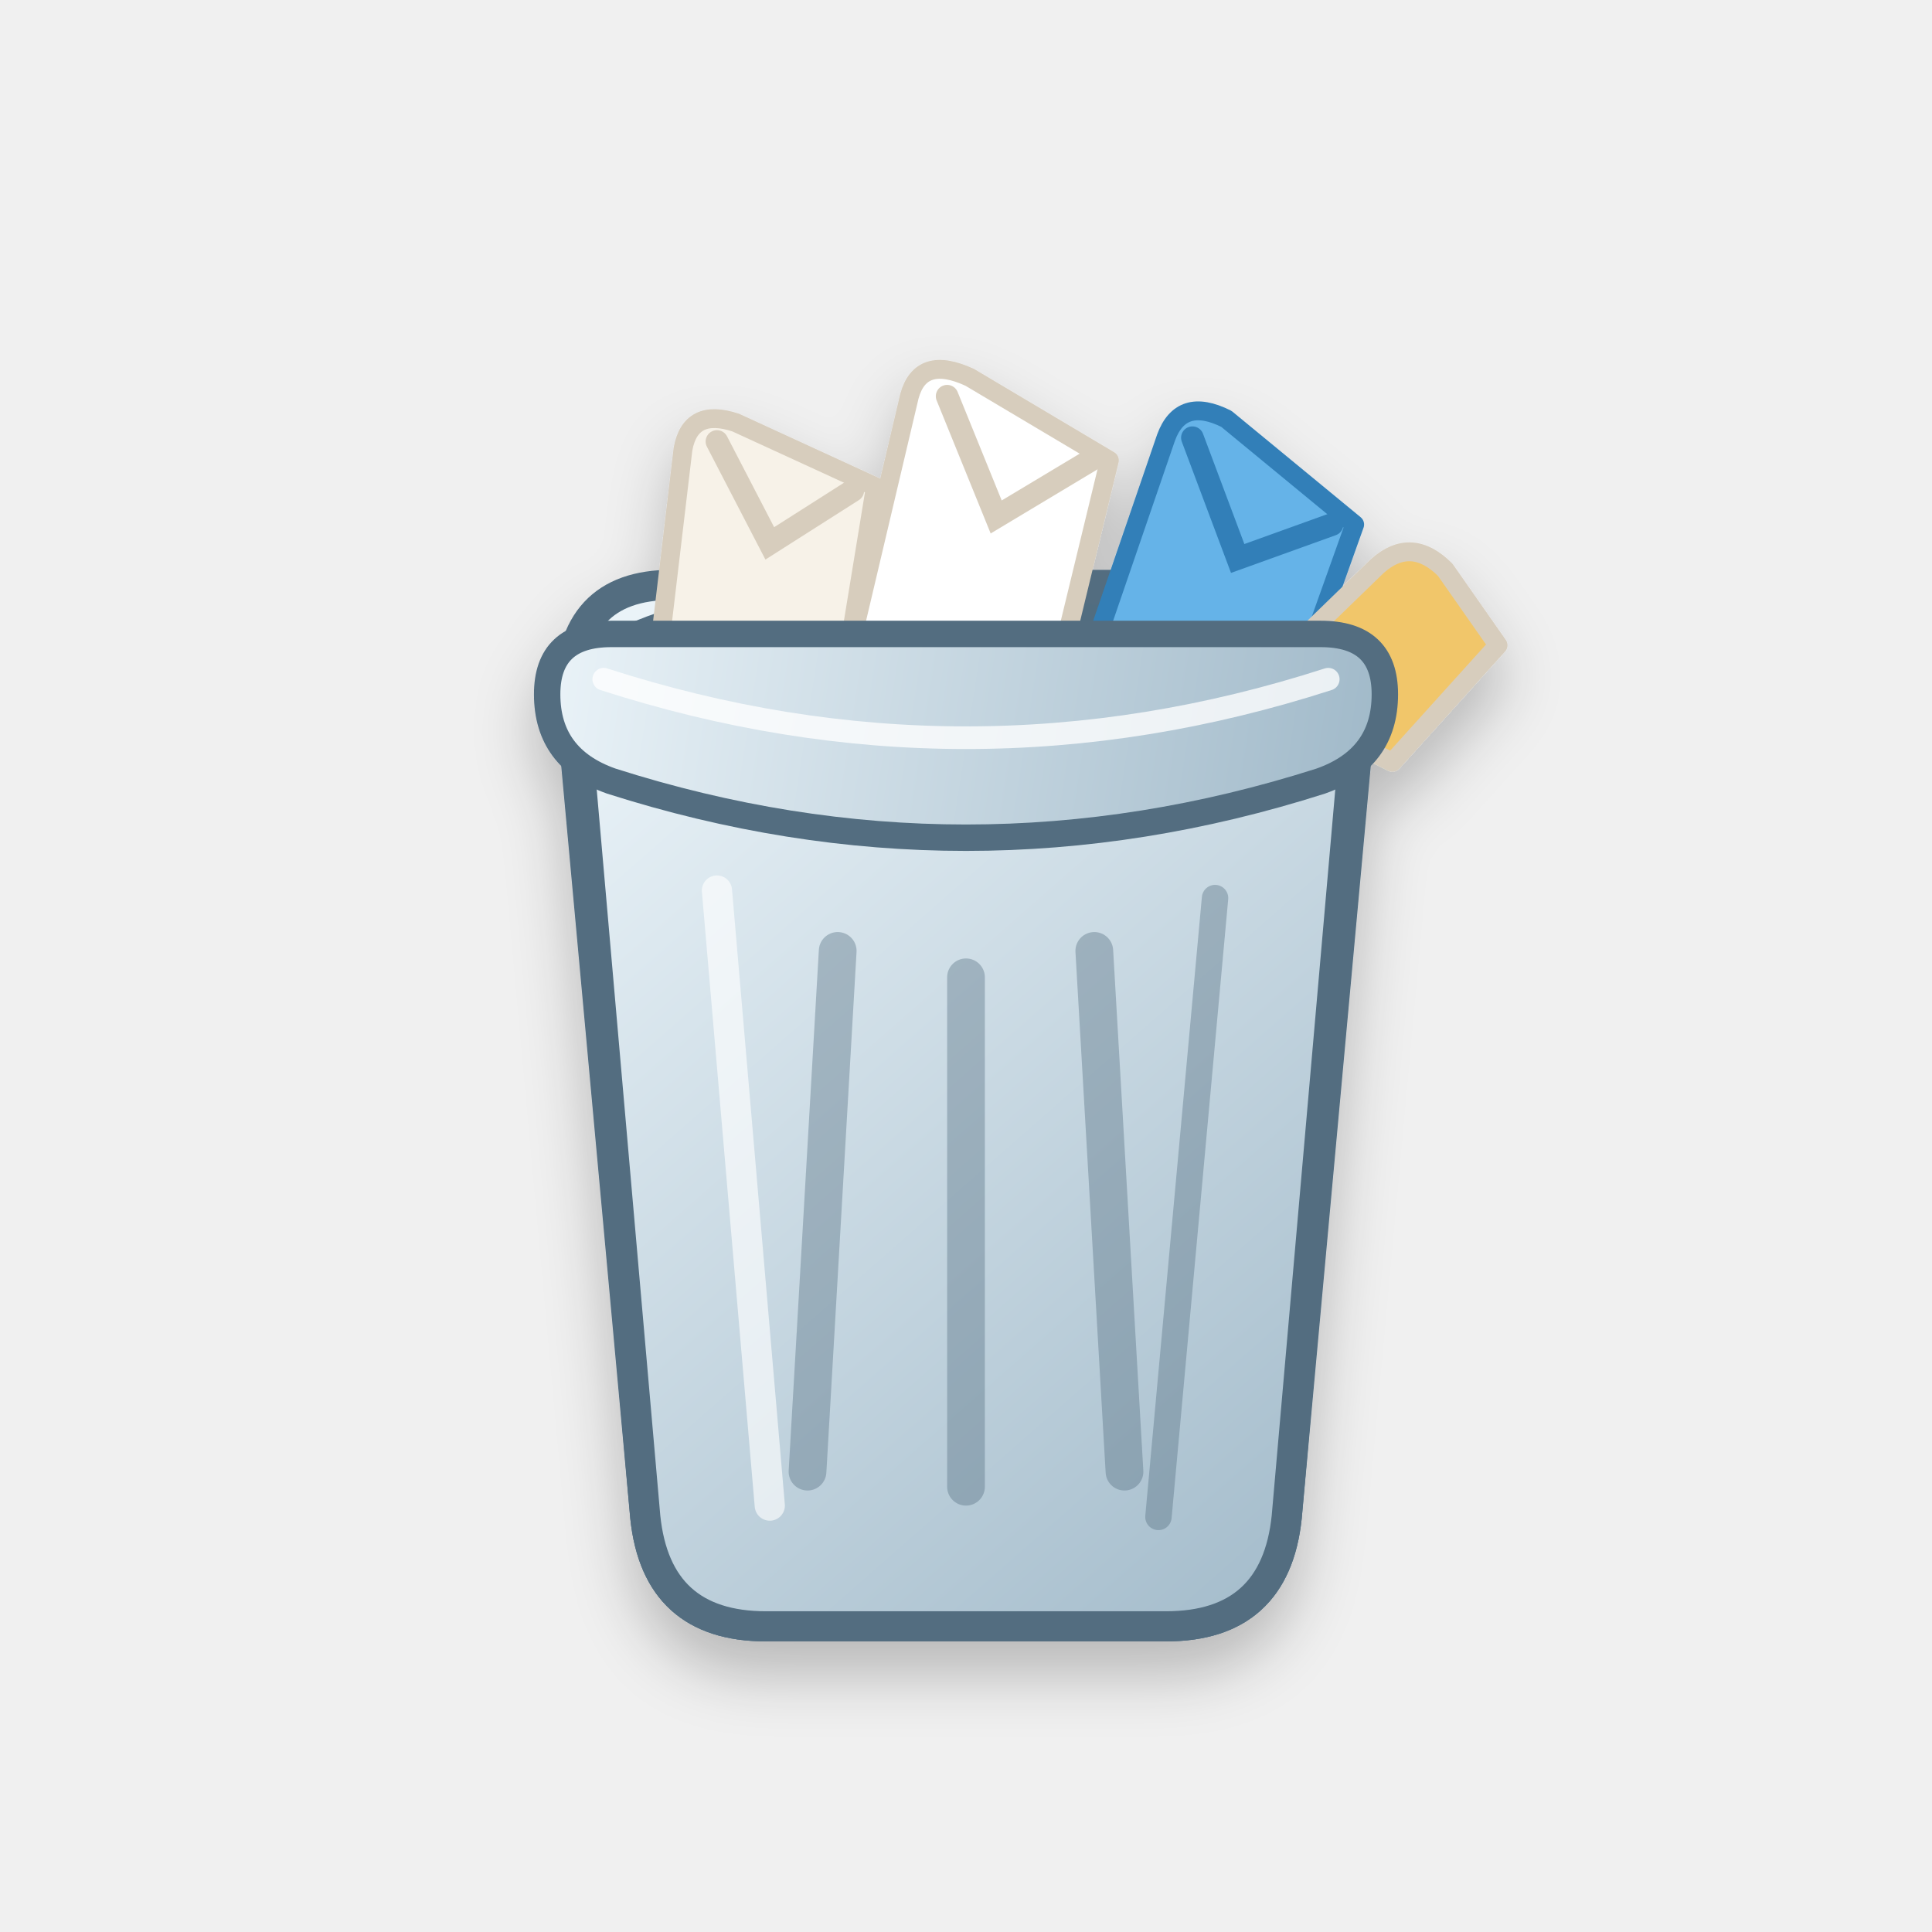
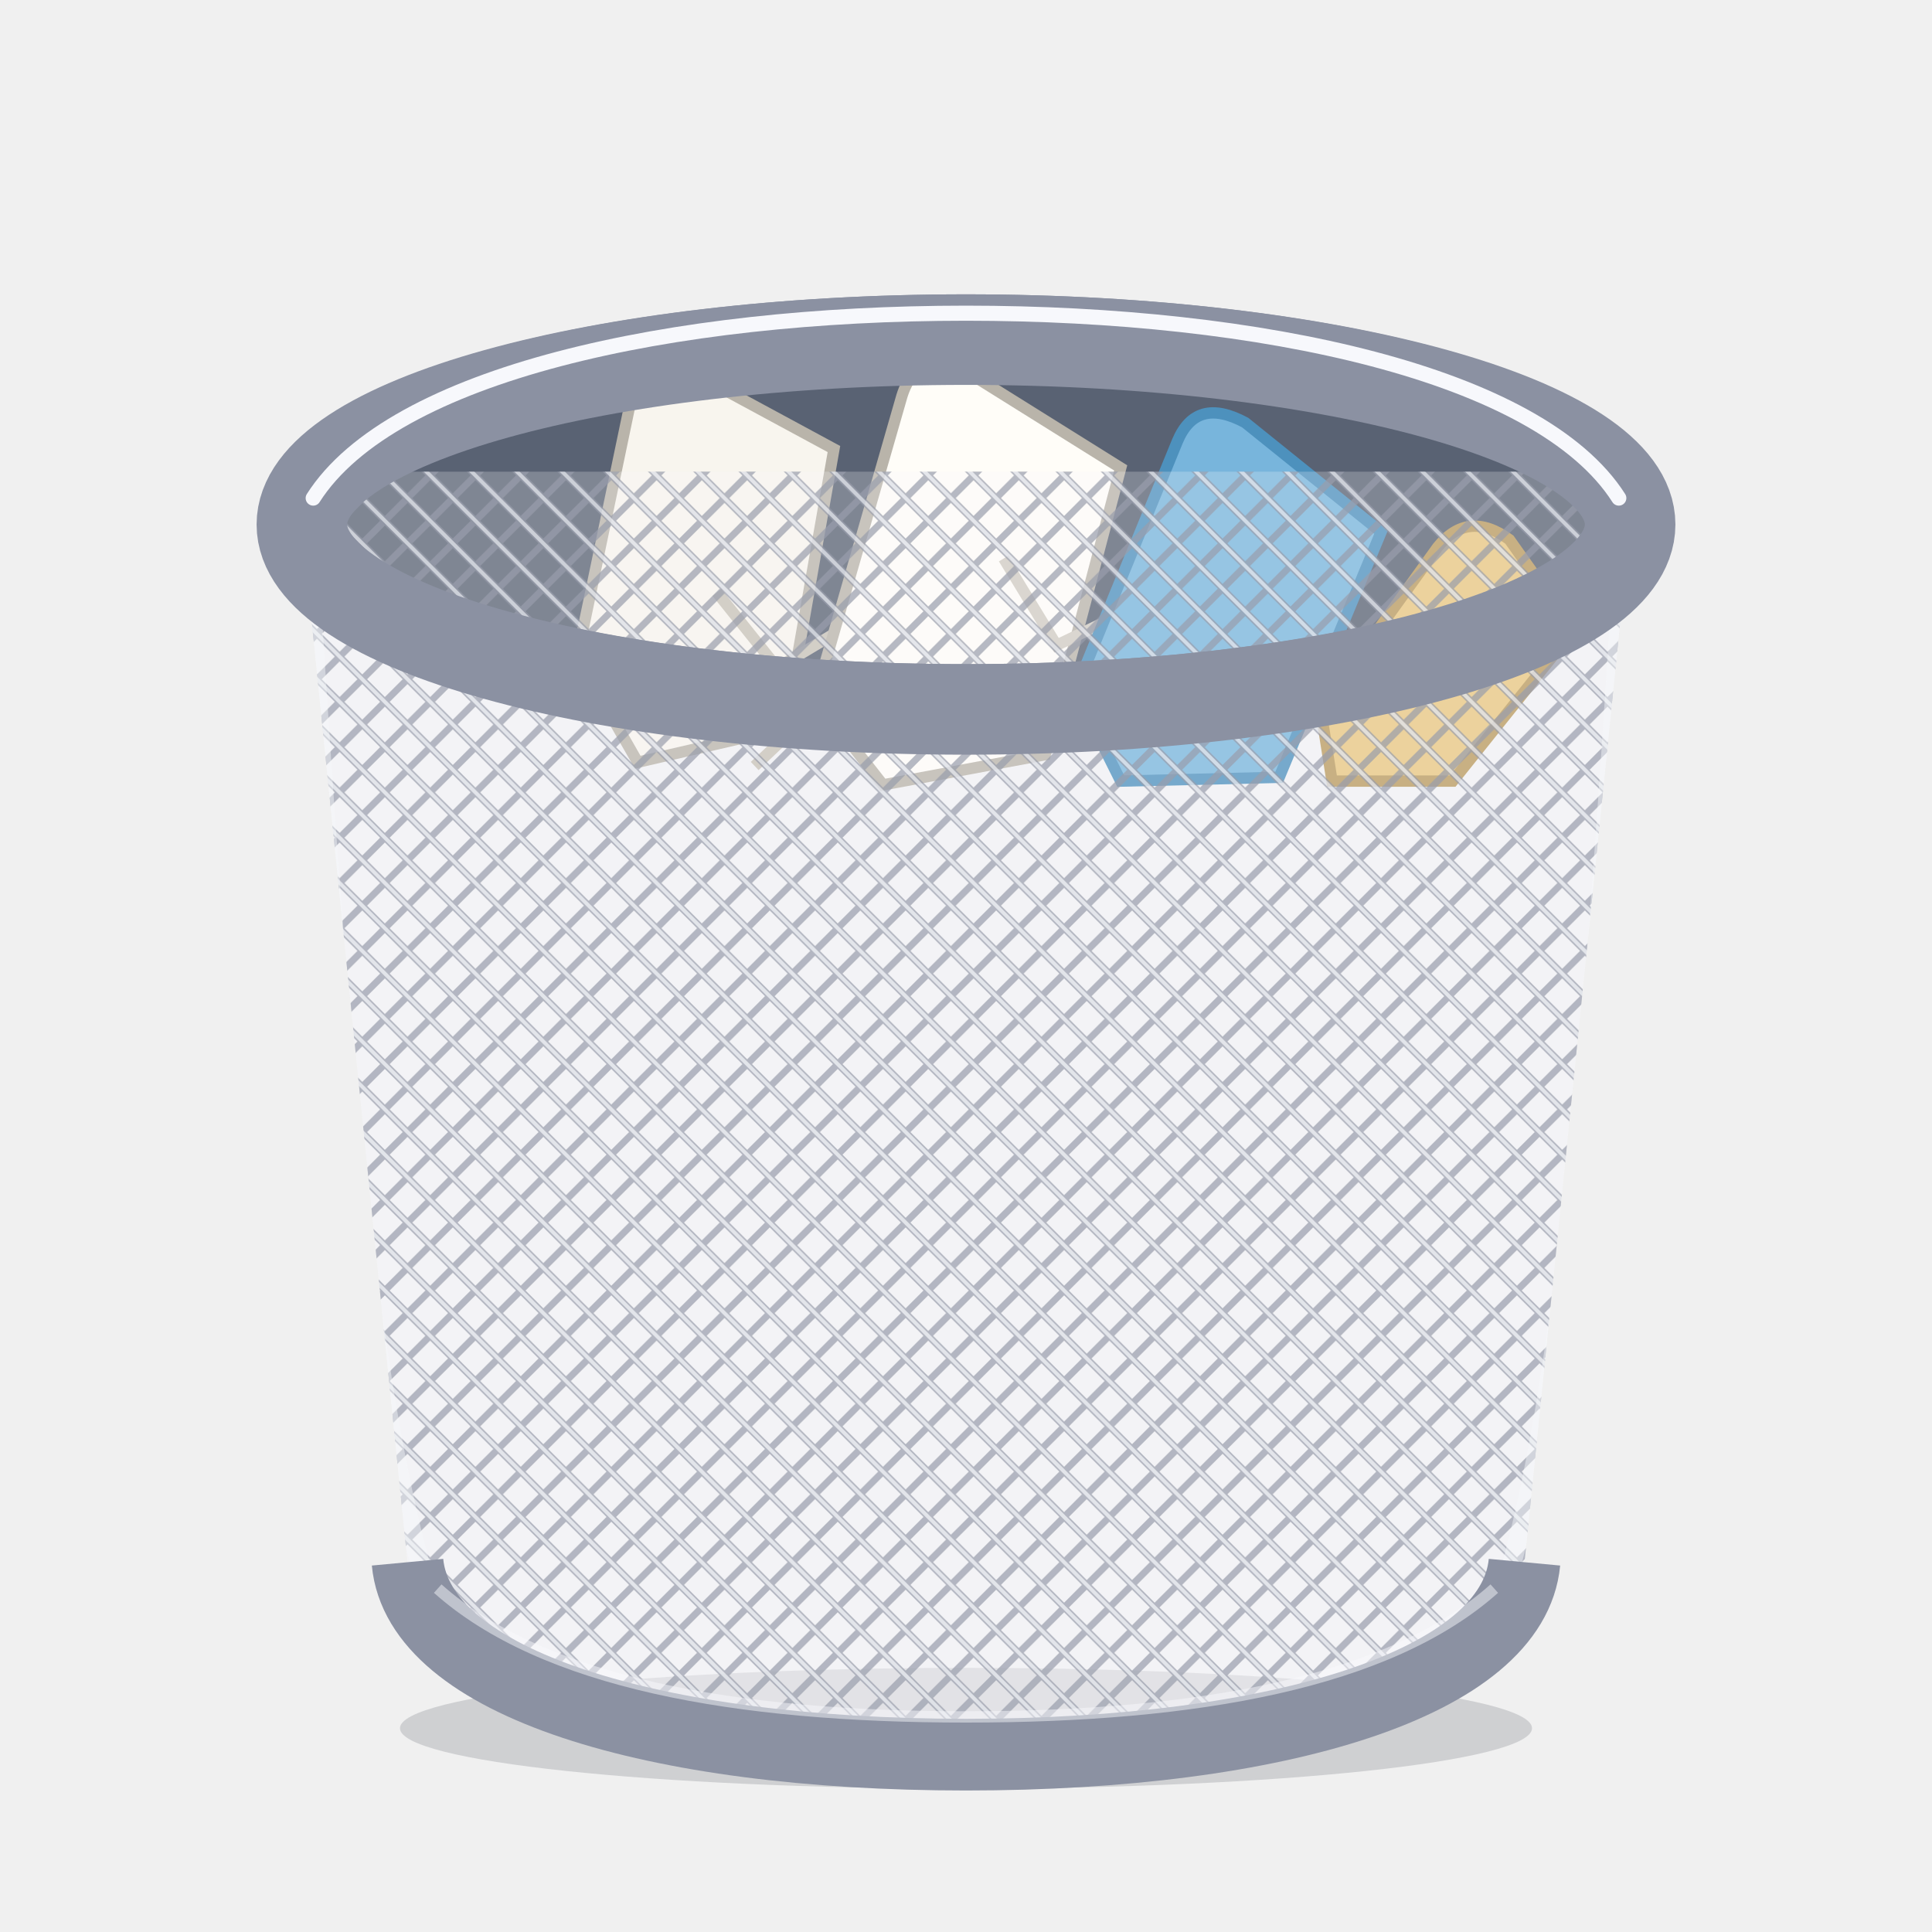
<svg xmlns="http://www.w3.org/2000/svg" width="256" height="256" viewBox="0 0 512 512" role="img" aria-labelledby="title desc">
  <defs>
-     <linearGradient id="binBody" x1="150" y1="190" x2="365" y2="435" gradientUnits="userSpaceOnUse">
-       <stop stop-color="#EAF3F8" />
-       <stop offset="1" stop-color="#9FB8C8" />
+     <linearGradient id="metal" x1="80" y1="90" x2="430" y2="460">
+       <stop stop-color="#F7F8FC" stop-opacity=".8" />
+       <stop offset=".35" stop-color="#8B91A2" stop-opacity=".45" />
+       <stop offset=".75" stop-color="#7B8192" stop-opacity=".35" />
+       <stop offset="1" stop-color="#F7F8FC" stop-opacity=".7" />
    </linearGradient>
-     <linearGradient id="inner" x1="180" y1="160" x2="330" y2="250" gradientUnits="userSpaceOnUse">
-       <stop stop-color="#506D80" />
-       <stop offset="1" stop-color="#526D80" />
+     <linearGradient id="rim" x1="80" y1="90" x2="430" y2="180">
+       <stop stop-color="#8B91A2" />
+       <stop offset=".2" stop-color="#F7F8FC" />
+       <stop offset=".5" stop-color="#7B8192" />
+       <stop offset=".8" stop-color="#F7F8FC" />
+       <stop offset="1" stop-color="#8B91A2" />
    </linearGradient>
-     <linearGradient id="rim" x1="145" y1="170" x2="370" y2="205" gradientUnits="userSpaceOnUse">
-       <stop stop-color="#EAF3F8" />
-       <stop offset="1" stop-color="#9FB8C8" />
+     <linearGradient id="inside" x1="160" y1="100" x2="350" y2="200">
+       <stop stop-color="#596273" />
+       <stop offset="1" stop-color="#424B5D" />
    </linearGradient>
-     <filter id="shadow" x="-30%" y="-25%" width="160%" height="175%">
-       <feGaussianBlur in="SourceAlpha" stdDeviation="8" />
-       <feOffset dy="9" />
-       <feComponentTransfer>
-         <feFuncA type="linear" slope=".23" />
-       </feComponentTransfer>
-       <feMerge>
-         <feMergeNode />
-         <feMergeNode in="SourceGraphic" />
-       </feMerge>
-     </filter>
-     <clipPath id="opening">
-       <ellipse cx="256" cy="184" rx="104" ry="29" />
+     <pattern id="mesh" width="12" height="12" patternUnits="userSpaceOnUse">
+       <path d="M-6 6L6 -6M0 12L12 0M6 18L18 6M-6 6L6 18M0 0L12 12M6 -6L18 6" fill="none" stroke="#7B8192" stroke-width="1.8" stroke-opacity=".82" />
+       <path d="M-6 6L6 18M0 0L12 12M6 -6L18 6" fill="none" stroke="#F7F8FC" stroke-width="1" stroke-opacity=".7" />
+     </pattern>
+     <clipPath id="body">
+       <path d="M80 139C83 112 155 91 256 91S429 112 432 139L404 414C401 446 339 465 256 465S111 446 108 414Z" />
    </clipPath>
  </defs>
-   <g filter="url(#shadow)">
-     <path d="M151 184Q151 155 178 155H334Q361 155 361 184L341 402Q338 431 309 431H203Q174 431 171 402Z" fill="url(#binBody)" stroke="#526D80" stroke-width="8" stroke-linejoin="round" />
-     <ellipse cx="256" cy="184" rx="104" ry="29" fill="url(#inner)" stroke="#526D80" stroke-width="7" />
-     <g>
-       <path d="M174 178L181 119Q183 108 195 112L232 129L222 190Z" fill="#F7F2E8" stroke="#D7CDBD" stroke-width="5" stroke-linejoin="round" />
-       <path d="M190 117L204 144L226 130" fill="none" stroke="#D7CDBD" stroke-width="6" stroke-linecap="round" />
-       <path d="M224 177L241 105Q244 94 257 100L294 122L278 188Z" fill="#FFFFFF" stroke="#D7CDBD" stroke-width="5" stroke-linejoin="round" />
-       <path d="M251 105L264 137L289 122" fill="none" stroke="#D7CDBD" stroke-width="6" stroke-linecap="round" />
-       <path d="M286 183L309 116Q313 105 325 111L359 139L339 195Z" fill="#65B3E8" stroke="#317FB8" stroke-width="5" stroke-linejoin="round" />
-       <path d="M316 116L328 148L353 139" fill="none" stroke="#317FB8" stroke-width="6" stroke-linecap="round" />
-       <path d="M331 183L365 150Q374 142 383 151L397 171L369 202Z" fill="#F1C66B" stroke="#D7CDBD" stroke-width="5" stroke-linejoin="round" />
-     </g>
-     <path d="M152 185Q256 224 360 185L341 402Q338 431 309 431H203Q174 431 171 402Z" fill="url(#binBody)" stroke="#526D80" stroke-width="8" stroke-linejoin="round" />
-     <path d="M174 207Q256 237 338 207" fill="none" stroke="#FFFFFF" stroke-opacity=".52" stroke-width="6" stroke-linecap="round" />
-     <path d="M190 236L204 399" stroke="#FFFFFF" stroke-opacity=".62" stroke-width="8" stroke-linecap="round" />
-     <path d="M322 238L307 402" stroke="#526D80" stroke-opacity=".38" stroke-width="7" stroke-linecap="round" />
-     <path d="M222 252L214 390M256 259V394M290 252L298 390" stroke="#526D80" stroke-opacity=".38" stroke-width="10" stroke-linecap="round" />
-     <path d="M145 184Q145 168 162 168H350Q367 168 367 184Q367 201 350 207Q256 237 162 207Q145 201 145 184Z" fill="url(#rim)" stroke="#526D80" stroke-width="7" />
-     <path d="M160 180Q256 211 352 180" fill="none" stroke="#FFFFFF" stroke-opacity=".78" stroke-width="6" stroke-linecap="round" />
+   <ellipse cx="256" cy="458" rx="150" ry="16" fill="#111827" opacity=".15" />
+   <path d="M80 139C83 112 155 91 256 91S429 112 432 139L404 414C401 446 339 465 256 465S111 446 108 414Z" fill="url(#metal)" opacity=".4" />
+   <ellipse cx="256" cy="139" rx="176" ry="49" fill="url(#inside)" />
+   <g>
+     <path d="M153 174l14-67q3-12 17-8l37 20-13 74-39 9z" fill="#F8F5EE" stroke="#B9B4AA" stroke-width="3" />
+     <path d="M190 157l16 20 25-15M200 203l18-17" fill="none" stroke="#C8C2B7" stroke-width="3" />
+     <path d="M216 185l23-80q4-13 18-6l40 25-20 76-43 8z" fill="#FFFDF8" stroke="#B9B4AA" stroke-width="3" />
+     <path d="M266 148l14 23 25-12" fill="none" stroke="#D1CCC2" stroke-width="3" />
+     <path d="M285 183l27-66q5-12 18-5l36 29-27 65-42 1z" fill="#78B5DC" stroke="#4D91BD" stroke-width="3" />
+     <path d="M350 188l31-43q8-10 19-2l17 24-32 40-32 0z" fill="#E8C77F" stroke="#B99A5D" stroke-width="3" />
  </g>
+   <g clip-path="url(#body)">
+     <rect x="72" y="125" width="368" height="350" fill="url(#mesh)" opacity=".86" />
+     <rect x="72" y="125" width="368" height="350" fill="url(#metal)" opacity=".3" />
+     <path d="M82 150C91 300 100 390 119 438M430 150C421 300 412 390 393 438" fill="none" stroke="#F7F8FC" stroke-opacity=".45" stroke-width="5" />
+   </g>
+   <path d="M108 414C111 446 173 465 256 465S401 446 404 414" fill="none" stroke="url(#rim)" stroke-width="19" />
+   <path d="M116 421C144 446 195 455 256 455S368 446 396 421" fill="none" stroke="#F7F8FC" stroke-opacity=".48" stroke-width="3" />
+   <ellipse cx="256" cy="139" rx="176" ry="49" fill="none" stroke="#8B91A2" stroke-width="24" />
+   <ellipse cx="256" cy="135" rx="176" ry="49" fill="none" stroke="url(#rim)" stroke-width="16" />
+   <path d="M83 132C104 99 178 83 256 83S408 99 429 132" fill="none" stroke="#F7F8FC" stroke-width="4" stroke-linecap="round" />
</svg>
